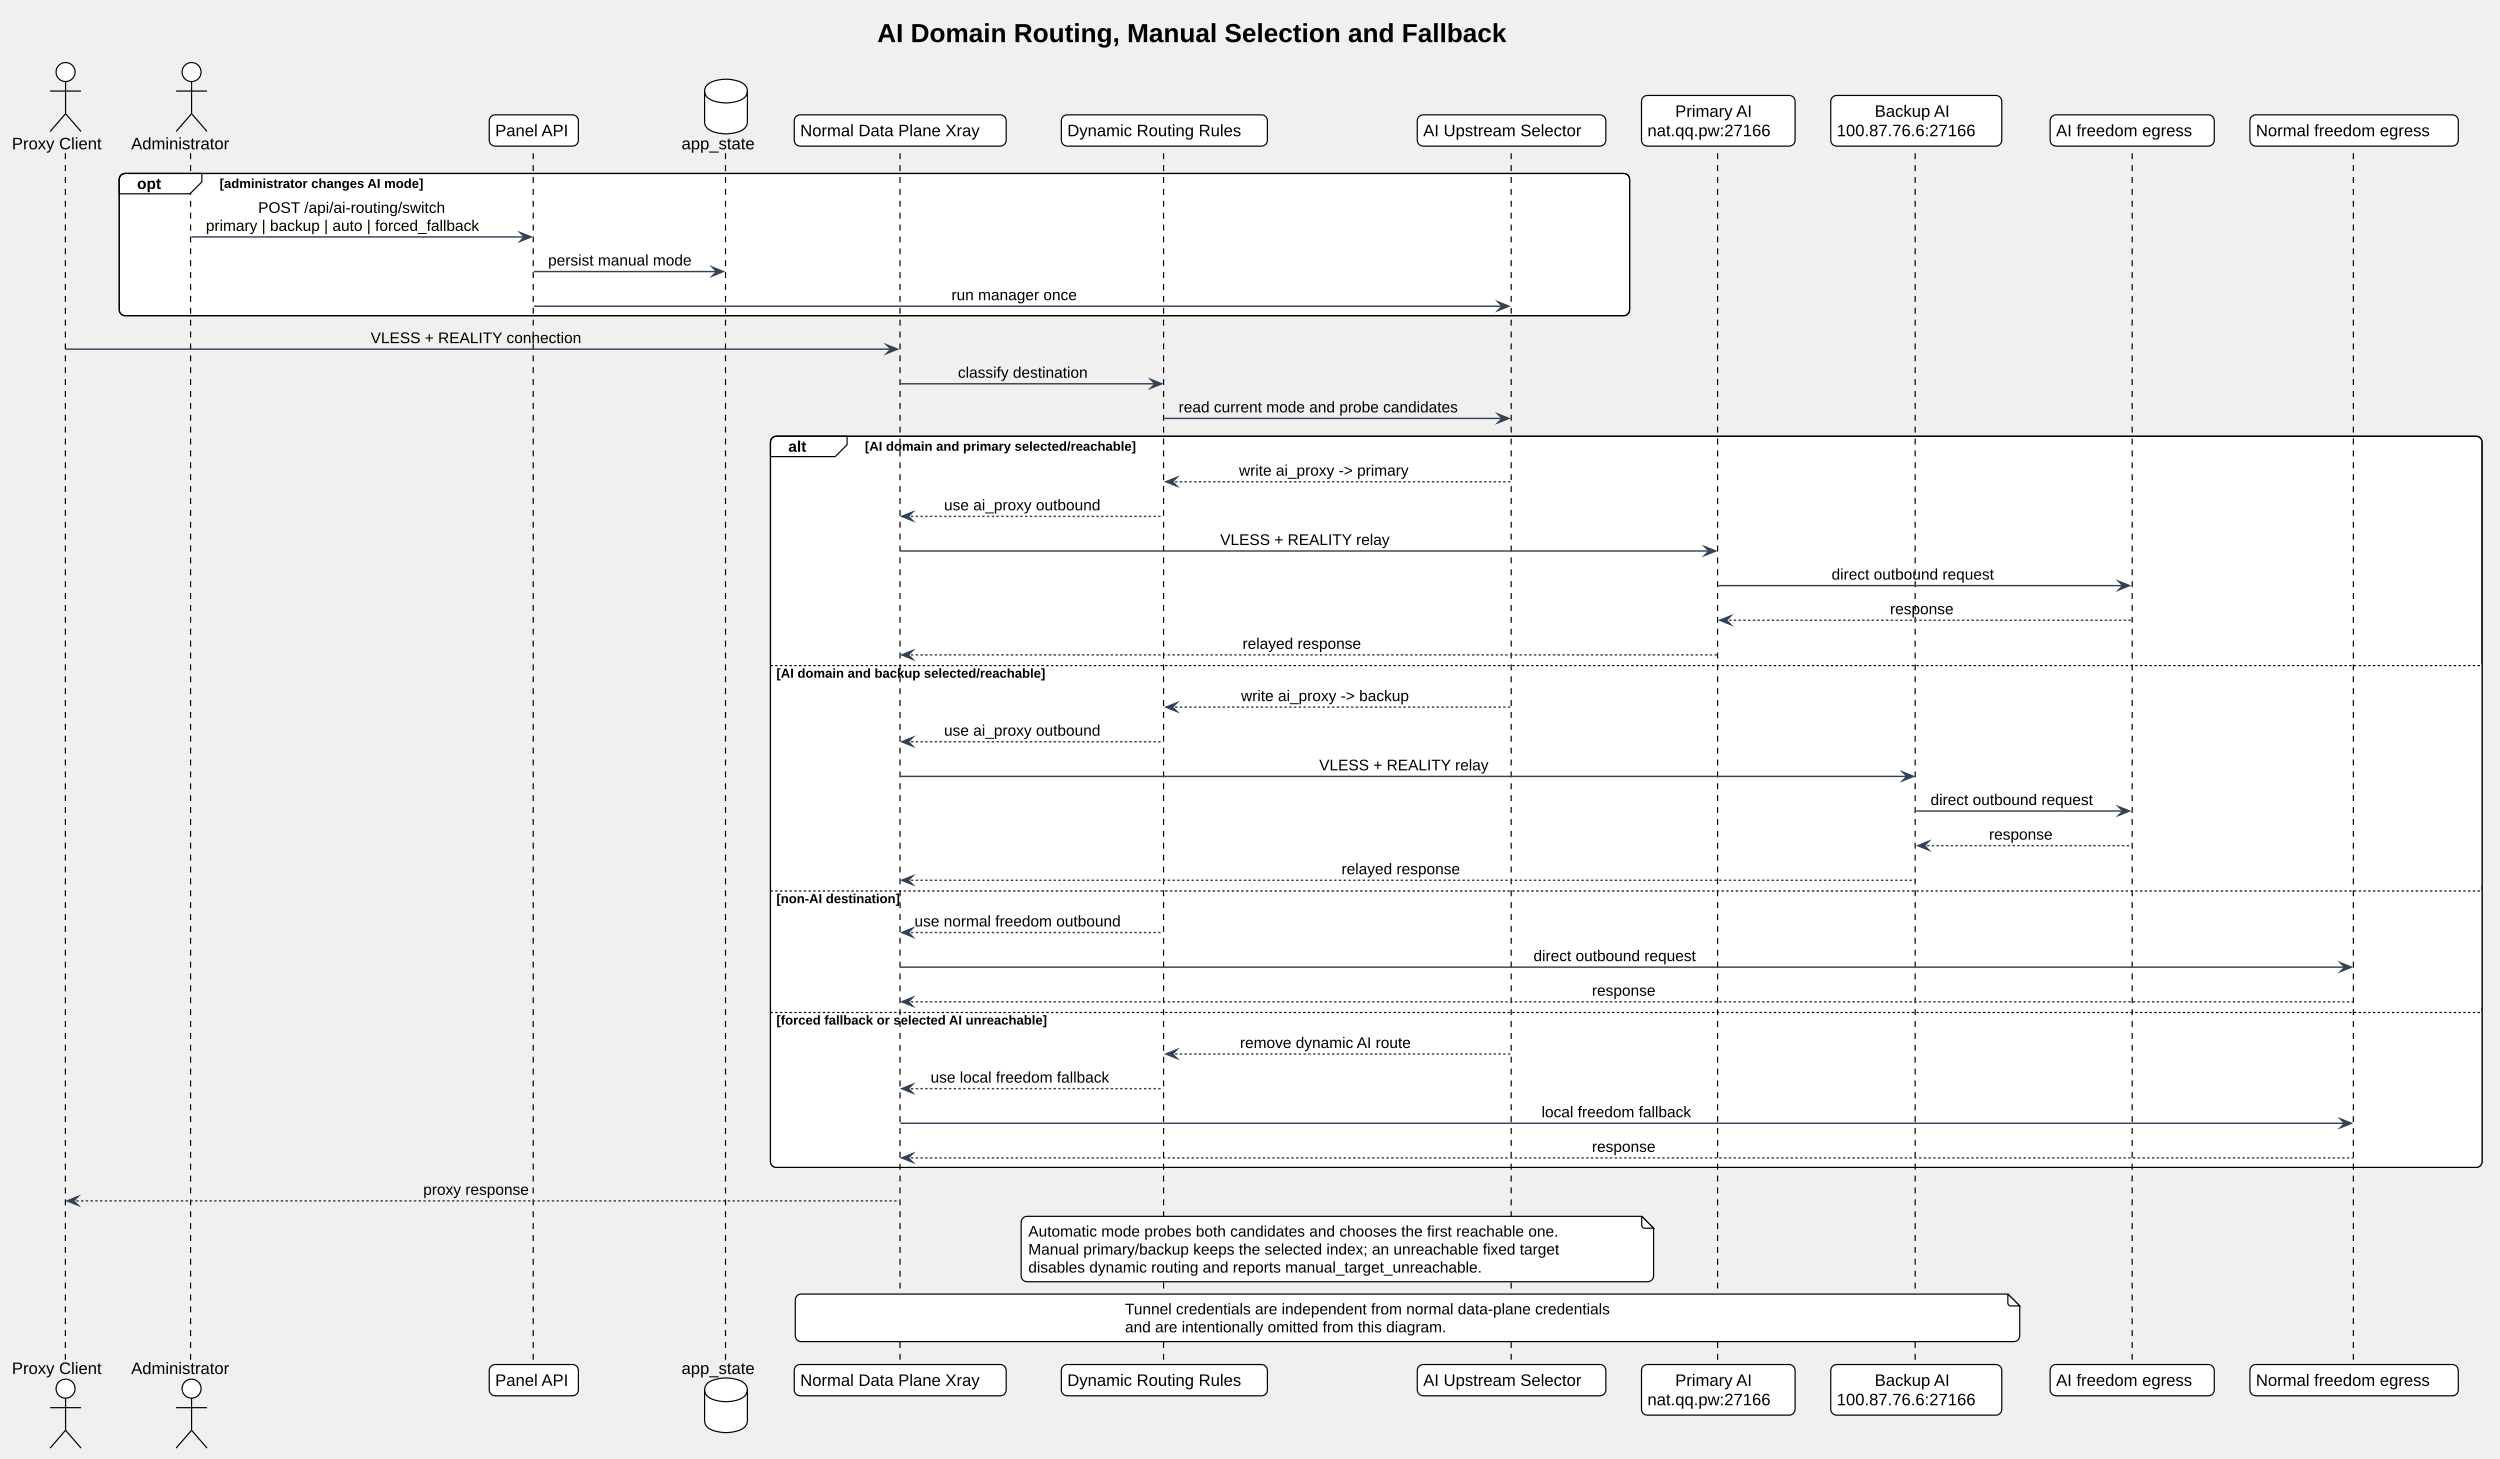
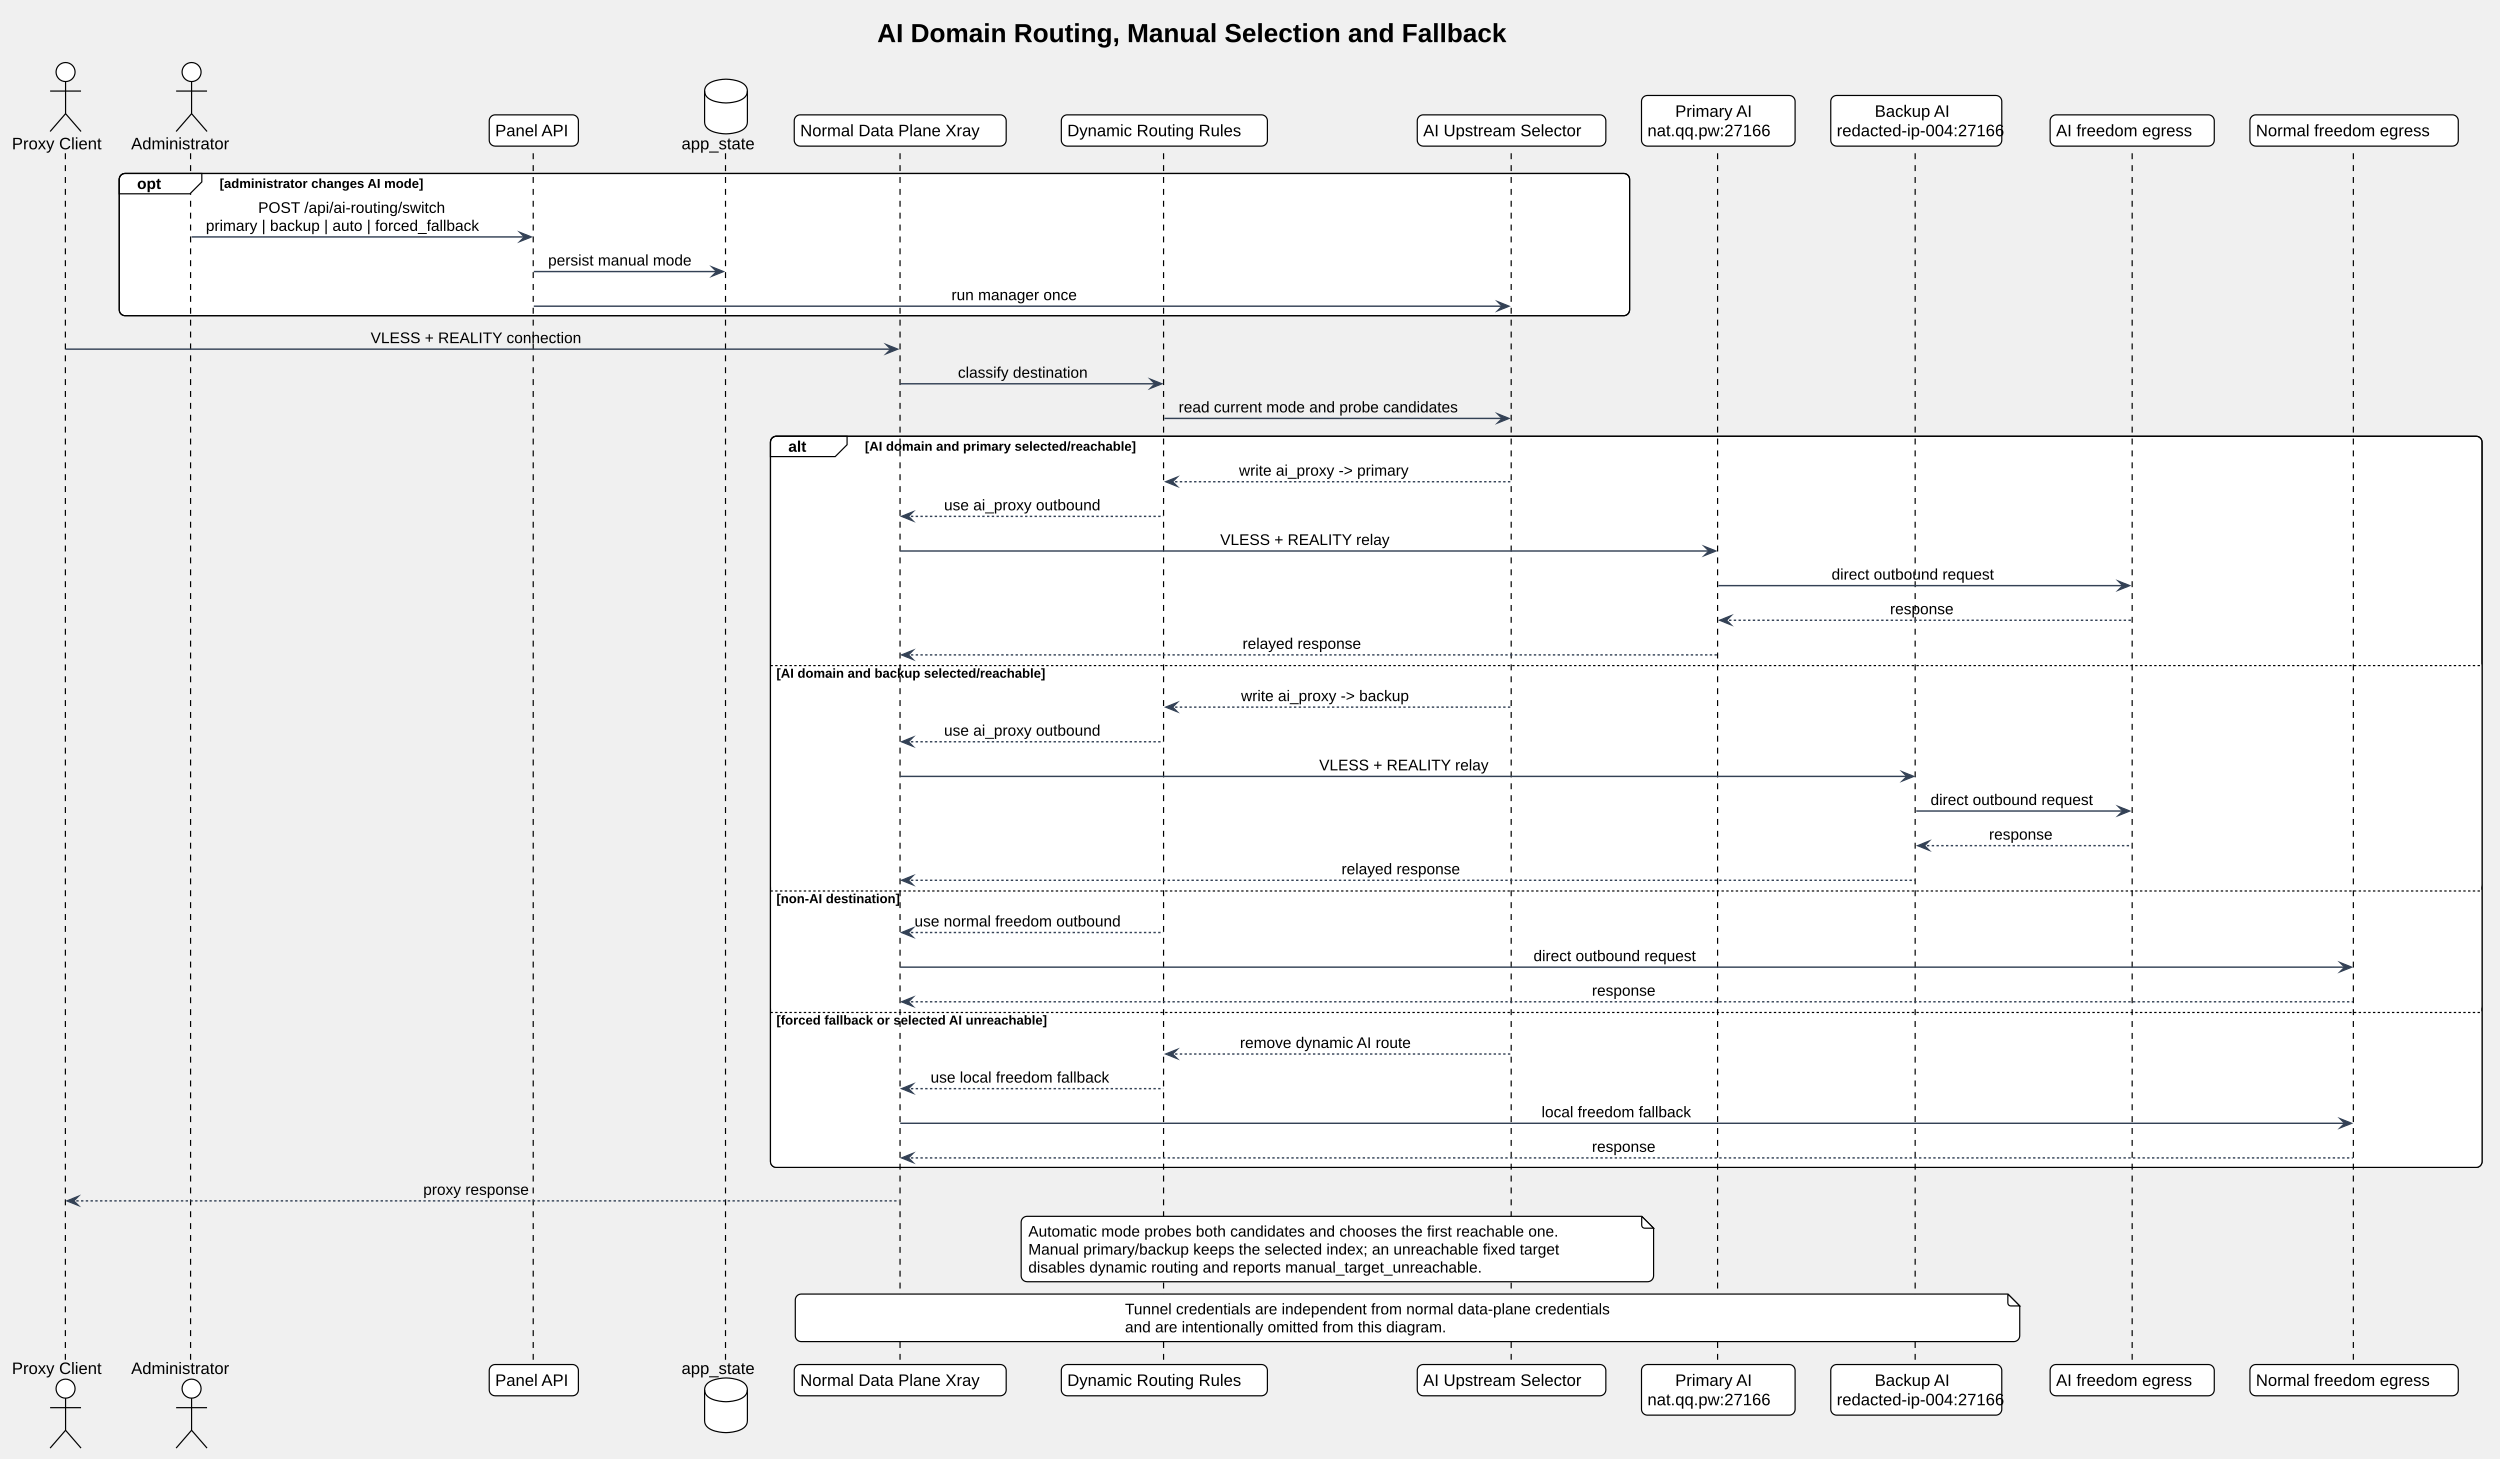
<svg xmlns="http://www.w3.org/2000/svg" contentStyleType="text/css" data-diagram-type="SEQUENCE" height="1227px" preserveAspectRatio="none" style="width:2103px;height:1227px;background:#FFFFFF;" version="1.1" viewBox="0 0 2103 1227" width="2103px" zoomAndPan="magnify">
  <defs />
  <g>
    <g class="title" data-source-line="11">
      <text fill="#000000" font-family="Arial" font-size="22" font-weight="700" lengthAdjust="spacing" textLength="626.087" x="737.908" y="35.421">AI Domain Routing, Manual Selection and Fallback</text>
    </g>
    <rect fill="#FFFFFF" height="119.664" rx="5" ry="5" style="stroke:#000000;stroke-width:1;" width="1270.517" x="100.314" y="145.906" />
    <rect fill="#FFFFFF" height="615.07" rx="5" ry="5" style="stroke:#000000;stroke-width:1;" width="1439.785" x="648.117" y="366.969" />
    <path d="M648.117,558.898 L2087.902,558.898 L2087.902,743.5 A5,5 0 0 1 2082.902,748.5 L653.117,748.5 A5,5 0 0 1 648.117,743.5 L648.117,558.898" fill="#FFFFFF" style="stroke:none;stroke-width:1;" />
    <path d="M648.117,748.5 L2087.902,748.5 L2087.902,845.703 A5,5 0 0 1 2082.902,850.703 L653.117,850.703 A5,5 0 0 1 648.117,845.703 L648.117,748.5" fill="#FFFFFF" style="stroke:none;stroke-width:1;" />
    <path d="M648.117,850.703 L2087.902,850.703 L2087.902,977.039 A5,5 0 0 1 2082.902,982.039 L653.117,982.039 A5,5 0 0 1 648.117,977.039 L648.117,850.703" fill="#FFFFFF" style="stroke:none;stroke-width:1;" />
    <g class="participant-lifeline" data-entity-uid="part1" data-qualified-name="client" data-source-line="13" id="part1-lifeline">
      <g>
        <rect fill="#000000" fill-opacity="0" height="1014.93" width="8" x="51.157" y="128.906" />
        <line style="stroke:#000000;stroke-width:1;stroke-dasharray:5,5;" x1="55" x2="55" y1="128.906" y2="1143.836" />
      </g>
    </g>
    <g class="participant-lifeline" data-entity-uid="part2" data-qualified-name="admin" data-source-line="14" id="part2-lifeline">
      <g>
        <rect fill="#000000" fill-opacity="0" height="1014.93" width="8" x="157.156" y="128.906" />
        <line style="stroke:#000000;stroke-width:1;stroke-dasharray:5,5;" x1="160.315" x2="160.315" y1="128.906" y2="1143.836" />
      </g>
    </g>
    <g class="participant-lifeline" data-entity-uid="part3" data-qualified-name="panel" data-source-line="15" id="part3-lifeline">
      <g>
        <rect fill="#000000" fill-opacity="0" height="1014.93" width="8" x="445.041" y="128.906" />
        <line style="stroke:#000000;stroke-width:1;stroke-dasharray:5,5;" x1="448.543" x2="448.543" y1="128.906" y2="1143.836" />
      </g>
    </g>
    <g class="participant-lifeline" data-entity-uid="part4" data-qualified-name="state" data-source-line="16" id="part4-lifeline">
      <g>
        <rect fill="#000000" fill-opacity="0" height="1014.93" width="8" x="606.708" y="128.906" />
        <line style="stroke:#000000;stroke-width:1;stroke-dasharray:5,5;" x1="610.3" x2="610.3" y1="128.906" y2="1143.836" />
      </g>
    </g>
    <g class="participant-lifeline" data-entity-uid="part5" data-qualified-name="normal" data-source-line="17" id="part5-lifeline">
      <g>
        <rect fill="#000000" fill-opacity="0" height="1014.93" width="8" x="753.261" y="128.906" />
        <line style="stroke:#000000;stroke-width:1;stroke-dasharray:5,5;" x1="757.117" x2="757.117" y1="128.906" y2="1143.836" />
      </g>
    </g>
    <g class="participant-lifeline" data-entity-uid="part6" data-qualified-name="rules" data-source-line="18" id="part6-lifeline">
      <g>
        <rect fill="#000000" fill-opacity="0" height="1014.93" width="8" x="975.46" y="128.906" />
        <line style="stroke:#000000;stroke-width:1;stroke-dasharray:5,5;" x1="978.788" x2="978.788" y1="128.906" y2="1143.836" />
      </g>
    </g>
    <g class="participant-lifeline" data-entity-uid="part7" data-qualified-name="selector" data-source-line="19" id="part7-lifeline">
      <g>
        <rect fill="#000000" fill-opacity="0" height="1014.93" width="8" x="1267.522" y="128.906" />
        <line style="stroke:#000000;stroke-width:1;stroke-dasharray:5,5;" x1="1271.211" x2="1271.211" y1="128.906" y2="1143.836" />
      </g>
    </g>
    <g class="participant-lifeline" data-entity-uid="part8" data-qualified-name="primary" data-source-line="20" id="part8-lifeline">
      <g>
        <rect fill="#000000" fill-opacity="0" height="1014.93" width="8" x="1441.434" y="128.906" />
        <line style="stroke:#000000;stroke-width:1;stroke-dasharray:5,5;" x1="1444.832" x2="1444.832" y1="128.906" y2="1143.836" />
      </g>
    </g>
    <g class="participant-lifeline" data-entity-uid="part9" data-qualified-name="backup" data-source-line="21" id="part9-lifeline">
      <g>
        <rect fill="#000000" fill-opacity="0" height="1014.93" width="8" x="1607.967" y="128.906" />
        <line style="stroke:#000000;stroke-width:1;stroke-dasharray:5,5;" x1="1611.037" x2="1611.037" y1="128.906" y2="1143.836" />
      </g>
    </g>
    <g class="participant-lifeline" data-entity-uid="part10" data-qualified-name="egress" data-source-line="22" id="part10-lifeline">
      <g>
        <rect fill="#000000" fill-opacity="0" height="1014.93" width="8" x="1789.611" y="128.906" />
        <line style="stroke:#000000;stroke-width:1;stroke-dasharray:5,5;" x1="1793.579" x2="1793.579" y1="128.906" y2="1143.836" />
      </g>
    </g>
    <g class="participant-lifeline" data-entity-uid="part11" data-qualified-name="fallback" data-source-line="23" id="part11-lifeline">
      <g>
        <rect fill="#000000" fill-opacity="0" height="1014.93" width="8" x="1976.273" y="128.906" />
        <line style="stroke:#000000;stroke-width:1;stroke-dasharray:5,5;" x1="1979.644" x2="1979.644" y1="128.906" y2="1143.836" />
      </g>
    </g>
    <g class="participant participant-head" data-entity-uid="part1" data-qualified-name="client" data-source-line="13" id="part1-head">
      <text fill="#000000" font-family="Arial" font-size="14" lengthAdjust="spacing" textLength="84.314" x="10" y="125.605">Proxy Client</text>
      <ellipse cx="55.157" cy="60.609" fill="#FFFFFF" rx="8" ry="8" style="stroke:#000000;stroke-width:1;" />
      <path d="M55.157,68.609 L55.157,95.609 M42.157,76.609 L68.157,76.609 M55.157,95.609 L42.157,110.609 M55.157,95.609 L68.157,110.609" fill="none" style="stroke:#000000;stroke-width:1;" />
    </g>
    <g class="participant participant-tail" data-entity-uid="part1" data-qualified-name="client" data-source-line="13" id="part1-tail">
      <text fill="#000000" font-family="Arial" font-size="14" lengthAdjust="spacing" textLength="84.314" x="10" y="1155.831">Proxy Client</text>
      <ellipse cx="55.157" cy="1168.133" fill="#FFFFFF" rx="8" ry="8" style="stroke:#000000;stroke-width:1;" />
      <path d="M55.157,1176.133 L55.157,1203.133 M42.157,1184.133 L68.157,1184.133 M55.157,1203.133 L42.157,1218.133 M55.157,1203.133 L68.157,1218.133" fill="none" style="stroke:#000000;stroke-width:1;" />
    </g>
    <g class="participant participant-head" data-entity-uid="part2" data-qualified-name="admin" data-source-line="14" id="part2-head">
      <text fill="#000000" font-family="Arial" font-size="14" lengthAdjust="spacing" textLength="95.683" x="110.314" y="125.605">Administrator</text>
      <ellipse cx="161.156" cy="60.609" fill="#FFFFFF" rx="8" ry="8" style="stroke:#000000;stroke-width:1;" />
      <path d="M161.156,68.609 L161.156,95.609 M148.156,76.609 L174.156,76.609 M161.156,95.609 L148.156,110.609 M161.156,95.609 L174.156,110.609" fill="none" style="stroke:#000000;stroke-width:1;" />
    </g>
    <g class="participant participant-tail" data-entity-uid="part2" data-qualified-name="admin" data-source-line="14" id="part2-tail">
      <text fill="#000000" font-family="Arial" font-size="14" lengthAdjust="spacing" textLength="95.683" x="110.314" y="1155.831">Administrator</text>
      <ellipse cx="161.156" cy="1168.133" fill="#FFFFFF" rx="8" ry="8" style="stroke:#000000;stroke-width:1;" />
      <path d="M161.156,1176.133 L161.156,1203.133 M148.156,1184.133 L174.156,1184.133 M161.156,1203.133 L148.156,1218.133 M161.156,1203.133 L174.156,1218.133" fill="none" style="stroke:#000000;stroke-width:1;" />
    </g>
    <g class="participant participant-head" data-entity-uid="part3" data-qualified-name="panel" data-source-line="15" id="part3-head">
      <rect fill="#FFFFFF" height="26.297" rx="5" ry="5" style="stroke:#000000;stroke-width:1;" width="74.996" x="411.543" y="96.609" />
      <text fill="#000000" font-family="Arial" font-size="14" lengthAdjust="spacing" textLength="64.996" x="416.543" y="114.605">Panel API</text>
    </g>
    <g class="participant participant-tail" data-entity-uid="part3" data-qualified-name="panel" data-source-line="15" id="part3-tail">
      <rect fill="#FFFFFF" height="26.297" rx="5" ry="5" style="stroke:#000000;stroke-width:1;" width="74.996" x="411.543" y="1147.836" />
      <text fill="#000000" font-family="Arial" font-size="14" lengthAdjust="spacing" textLength="64.996" x="416.543" y="1165.831">Panel API</text>
    </g>
    <g class="participant participant-head" data-entity-uid="part4" data-qualified-name="state" data-source-line="16" id="part4-head">
      <text fill="#000000" font-family="Arial" font-size="14" lengthAdjust="spacing" textLength="68.817" x="573.3" y="125.605">app_state</text>
      <path d="M592.708,76.609 C592.708,66.609 610.708,66.609 610.708,66.609 C610.708,66.609 628.708,66.609 628.708,76.609 L628.708,102.609 C628.708,112.609 610.708,112.609 610.708,112.609 C610.708,112.609 592.708,112.609 592.708,102.609 L592.708,76.609" fill="#FFFFFF" style="stroke:#000000;stroke-width:1;" />
      <path d="M592.708,76.609 C592.708,86.609 610.708,86.609 610.708,86.609 C610.708,86.609 628.708,86.609 628.708,76.609" fill="none" style="stroke:#000000;stroke-width:1;" />
    </g>
    <g class="participant participant-tail" data-entity-uid="part4" data-qualified-name="state" data-source-line="16" id="part4-tail">
      <text fill="#000000" font-family="Arial" font-size="14" lengthAdjust="spacing" textLength="68.817" x="573.3" y="1155.831">app_state</text>
      <path d="M592.708,1169.133 C592.708,1159.133 610.708,1159.133 610.708,1159.133 C610.708,1159.133 628.708,1159.133 628.708,1169.133 L628.708,1195.133 C628.708,1205.133 610.708,1205.133 610.708,1205.133 C610.708,1205.133 592.708,1205.133 592.708,1195.133 L592.708,1169.133" fill="#FFFFFF" style="stroke:#000000;stroke-width:1;" />
      <path d="M592.708,1169.133 C592.708,1179.133 610.708,1179.133 610.708,1179.133 C610.708,1179.133 628.708,1179.133 628.708,1169.133" fill="none" style="stroke:#000000;stroke-width:1;" />
    </g>
    <g class="participant participant-head" data-entity-uid="part5" data-qualified-name="normal" data-source-line="17" id="part5-head">
      <rect fill="#FFFFFF" height="26.297" rx="5" ry="5" style="stroke:#000000;stroke-width:1;" width="178.287" x="668.117" y="96.609" />
      <text fill="#000000" font-family="Arial" font-size="14" lengthAdjust="spacing" textLength="168.287" x="673.117" y="114.605">Normal Data Plane Xray</text>
    </g>
    <g class="participant participant-tail" data-entity-uid="part5" data-qualified-name="normal" data-source-line="17" id="part5-tail">
      <rect fill="#FFFFFF" height="26.297" rx="5" ry="5" style="stroke:#000000;stroke-width:1;" width="178.287" x="668.117" y="1147.836" />
      <text fill="#000000" font-family="Arial" font-size="14" lengthAdjust="spacing" textLength="168.287" x="673.117" y="1165.831">Normal Data Plane Xray</text>
    </g>
    <g class="participant participant-head" data-entity-uid="part6" data-qualified-name="rules" data-source-line="18" id="part6-head">
      <rect fill="#FFFFFF" height="26.297" rx="5" ry="5" style="stroke:#000000;stroke-width:1;" width="173.345" x="892.788" y="96.609" />
      <text fill="#000000" font-family="Arial" font-size="14" lengthAdjust="spacing" textLength="163.345" x="897.788" y="114.605">Dynamic Routing Rules</text>
    </g>
    <g class="participant participant-tail" data-entity-uid="part6" data-qualified-name="rules" data-source-line="18" id="part6-tail">
      <rect fill="#FFFFFF" height="26.297" rx="5" ry="5" style="stroke:#000000;stroke-width:1;" width="173.345" x="892.788" y="1147.836" />
      <text fill="#000000" font-family="Arial" font-size="14" lengthAdjust="spacing" textLength="163.345" x="897.788" y="1165.831">Dynamic Routing Rules</text>
    </g>
    <g class="participant participant-head" data-entity-uid="part7" data-qualified-name="selector" data-source-line="19" id="part7-head">
      <rect fill="#FFFFFF" height="26.297" rx="5" ry="5" style="stroke:#000000;stroke-width:1;" width="158.62" x="1192.211" y="96.609" />
      <text fill="#000000" font-family="Arial" font-size="14" lengthAdjust="spacing" textLength="148.62" x="1197.211" y="114.605">AI Upstream Selector</text>
    </g>
    <g class="participant participant-tail" data-entity-uid="part7" data-qualified-name="selector" data-source-line="19" id="part7-tail">
      <rect fill="#FFFFFF" height="26.297" rx="5" ry="5" style="stroke:#000000;stroke-width:1;" width="158.62" x="1192.211" y="1147.836" />
      <text fill="#000000" font-family="Arial" font-size="14" lengthAdjust="spacing" textLength="148.62" x="1197.211" y="1165.831">AI Upstream Selector</text>
    </g>
    <g class="participant participant-head" data-entity-uid="part8" data-qualified-name="primary" data-source-line="20" id="part8-head">
      <rect fill="#FFFFFF" height="42.594" rx="5" ry="5" style="stroke:#000000;stroke-width:1;" width="129.205" x="1380.832" y="80.312" />
      <text fill="#000000" font-family="Arial" font-size="14" lengthAdjust="spacing" textLength="72.502" x="1409.183" y="98.308">Primary AI</text>
      <text fill="#000000" font-family="Arial" font-size="14" lengthAdjust="spacing" textLength="119.205" x="1385.832" y="114.605">nat.qq.pw:27166</text>
    </g>
    <g class="participant participant-tail" data-entity-uid="part8" data-qualified-name="primary" data-source-line="20" id="part8-tail">
      <rect fill="#FFFFFF" height="42.594" rx="5" ry="5" style="stroke:#000000;stroke-width:1;" width="129.205" x="1380.832" y="1147.836" />
      <text fill="#000000" font-family="Arial" font-size="14" lengthAdjust="spacing" textLength="72.502" x="1409.183" y="1165.831">Primary AI</text>
      <text fill="#000000" font-family="Arial" font-size="14" lengthAdjust="spacing" textLength="119.205" x="1385.832" y="1182.128">nat.qq.pw:27166</text>
    </g>
    <g class="participant participant-head" data-entity-uid="part9" data-qualified-name="backup" data-source-line="21" id="part9-head">
      <rect fill="#FFFFFF" height="42.594" rx="5" ry="5" style="stroke:#000000;stroke-width:1;" width="143.861" x="1540.037" y="80.312" />
      <text fill="#000000" font-family="Arial" font-size="14" lengthAdjust="spacing" textLength="69.904" x="1577.015" y="98.308">Backup AI</text>
-       <text fill="#000000" font-family="Arial" font-size="14" lengthAdjust="spacing" textLength="133.861" x="1545.037" y="114.605">100.87.76.6:27166</text>
+       <text fill="#000000" font-family="Arial" font-size="14" lengthAdjust="spacing" textLength="133.861" x="1545.037" y="114.605">redacted-ip-004:27166</text>
    </g>
    <g class="participant participant-tail" data-entity-uid="part9" data-qualified-name="backup" data-source-line="21" id="part9-tail">
      <rect fill="#FFFFFF" height="42.594" rx="5" ry="5" style="stroke:#000000;stroke-width:1;" width="143.861" x="1540.037" y="1147.836" />
      <text fill="#000000" font-family="Arial" font-size="14" lengthAdjust="spacing" textLength="69.904" x="1577.015" y="1165.831">Backup AI</text>
-       <text fill="#000000" font-family="Arial" font-size="14" lengthAdjust="spacing" textLength="133.861" x="1545.037" y="1182.128">100.87.76.6:27166</text>
+       <text fill="#000000" font-family="Arial" font-size="14" lengthAdjust="spacing" textLength="133.861" x="1545.037" y="1182.128">redacted-ip-004:27166</text>
    </g>
    <g class="participant participant-head" data-entity-uid="part10" data-qualified-name="egress" data-source-line="22" id="part10-head">
      <rect fill="#FFFFFF" height="26.297" rx="5" ry="5" style="stroke:#000000;stroke-width:1;" width="138.065" x="1724.579" y="96.609" />
      <text fill="#000000" font-family="Arial" font-size="14" lengthAdjust="spacing" textLength="128.065" x="1729.579" y="114.605">AI freedom egress</text>
    </g>
    <g class="participant participant-tail" data-entity-uid="part10" data-qualified-name="egress" data-source-line="22" id="part10-tail">
      <rect fill="#FFFFFF" height="26.297" rx="5" ry="5" style="stroke:#000000;stroke-width:1;" width="138.065" x="1724.579" y="1147.836" />
      <text fill="#000000" font-family="Arial" font-size="14" lengthAdjust="spacing" textLength="128.065" x="1729.579" y="1165.831">AI freedom egress</text>
    </g>
    <g class="participant participant-head" data-entity-uid="part11" data-qualified-name="fallback" data-source-line="23" id="part11-head">
      <rect fill="#FFFFFF" height="26.297" rx="5" ry="5" style="stroke:#000000;stroke-width:1;" width="175.259" x="1892.644" y="96.609" />
      <text fill="#000000" font-family="Arial" font-size="14" lengthAdjust="spacing" textLength="165.259" x="1897.644" y="114.605">Normal freedom egress</text>
    </g>
    <g class="participant participant-tail" data-entity-uid="part11" data-qualified-name="fallback" data-source-line="23" id="part11-tail">
      <rect fill="#FFFFFF" height="26.297" rx="5" ry="5" style="stroke:#000000;stroke-width:1;" width="175.259" x="1892.644" y="1147.836" />
      <text fill="#000000" font-family="Arial" font-size="14" lengthAdjust="spacing" textLength="165.259" x="1897.644" y="1165.831">Normal freedom egress</text>
    </g>
    <path d="M105.314,145.906 L169.766,145.906 L169.766,153.039 L159.766,163.039 L100.314,163.039 L100.314,150.906 A5,5 0 0 1 105.314,145.906" fill="#FFFFFF" style="stroke:#000000;stroke-width:1;" />
    <rect fill="none" height="119.664" rx="5" ry="5" style="stroke:#000000;stroke-width:1;" width="1270.517" x="100.314" y="145.906" />
    <text fill="#000000" font-family="Arial" font-size="13" font-weight="700" lengthAdjust="spacing" textLength="24.451" x="115.314" y="158.973">opt</text>
    <text fill="#000000" font-family="Arial" font-size="11" font-weight="700" lengthAdjust="spacing" textLength="205.015" x="184.766" y="158.117">[administrator changes AI mode]</text>
    <g class="message" data-entity-1="part2" data-entity-2="part3" data-source-line="26" id="msg1">
      <polygon fill="#334155" points="437.041,195.305,447.041,199.305,437.041,203.305,441.041,199.305" style="stroke:#334155;stroke-width:1;stroke-linejoin:miter;stroke-miterlimit:10;" />
      <line style="stroke:#334155;stroke-width:1.2;" x1="161.156" x2="443.041" y1="199.305" y2="199.305" />
      <text fill="#000000" font-family="Arial" font-size="13" lengthAdjust="spacing" textLength="175.875" x="217.161" y="179.106">POST /api/ai-routing/switch</text>
      <text fill="#000000" font-family="Arial" font-size="13" lengthAdjust="spacing" textLength="263.885" x="173.156" y="194.239">primary | backup | auto | forced_fallback</text>
    </g>
    <g class="message" data-entity-1="part3" data-entity-2="part4" data-source-line="27" id="msg2">
      <polygon fill="#334155" points="598.708,224.438,608.708,228.438,598.708,232.438,602.708,228.438" style="stroke:#334155;stroke-width:1;stroke-linejoin:miter;stroke-miterlimit:10;" />
      <line style="stroke:#334155;stroke-width:1.2;" x1="449.041" x2="604.708" y1="228.438" y2="228.438" />
      <text fill="#000000" font-family="Arial" font-size="13" lengthAdjust="spacing" textLength="137.668" x="461.041" y="223.372">persist manual mode</text>
    </g>
    <g class="message" data-entity-1="part3" data-entity-2="part7" data-source-line="28" id="msg3">
      <polygon fill="#334155" points="1259.522,253.57,1269.522,257.57,1259.522,261.57,1263.522,257.57" style="stroke:#334155;stroke-width:1;stroke-linejoin:miter;stroke-miterlimit:10;" />
      <line style="stroke:#334155;stroke-width:1.2;" x1="449.041" x2="1265.522" y1="257.57" y2="257.57" />
      <text fill="#000000" font-family="Arial" font-size="13" lengthAdjust="spacing" textLength="119.856" x="800.353" y="252.504">run manager once</text>
    </g>
    <g class="message" data-entity-1="part1" data-entity-2="part5" data-source-line="31" id="msg4">
      <polygon fill="#334155" points="745.261,289.703,755.261,293.703,745.261,297.703,749.261,293.703" style="stroke:#334155;stroke-width:1;stroke-linejoin:miter;stroke-miterlimit:10;" />
      <line style="stroke:#334155;stroke-width:1.2;" x1="55.157" x2="751.261" y1="293.703" y2="293.703" />
      <text fill="#000000" font-family="Arial" font-size="13" lengthAdjust="spacing" textLength="188.868" x="311.775" y="288.637">VLESS + REALITY connection</text>
    </g>
    <g class="message" data-entity-1="part5" data-entity-2="part6" data-source-line="32" id="msg5">
      <polygon fill="#334155" points="967.46,318.836,977.46,322.836,967.46,326.836,971.46,322.836" style="stroke:#334155;stroke-width:1;stroke-linejoin:miter;stroke-miterlimit:10;" />
      <line style="stroke:#334155;stroke-width:1.2;" x1="757.261" x2="973.46" y1="322.836" y2="322.836" />
      <text fill="#000000" font-family="Arial" font-size="13" lengthAdjust="spacing" textLength="125.125" x="805.798" y="317.77">classify destination</text>
    </g>
    <g class="message" data-entity-1="part6" data-entity-2="part7" data-source-line="33" id="msg6">
      <polygon fill="#334155" points="1259.522,347.969,1269.522,351.969,1259.522,355.969,1263.522,351.969" style="stroke:#334155;stroke-width:1;stroke-linejoin:miter;stroke-miterlimit:10;" />
      <line style="stroke:#334155;stroke-width:1.2;" x1="979.46" x2="1265.522" y1="351.969" y2="351.969" />
      <text fill="#000000" font-family="Arial" font-size="13" lengthAdjust="spacing" textLength="268.062" x="991.46" y="346.903">read current mode and probe candidates</text>
    </g>
    <path d="M653.117,366.969 L712.56,366.969 L712.56,374.102 L702.56,384.102 L648.117,384.102 L648.117,371.969 A5,5 0 0 1 653.117,366.969" fill="#FFFFFF" style="stroke:#000000;stroke-width:1;" />
    <rect fill="none" height="615.07" rx="5" ry="5" style="stroke:#000000;stroke-width:1;" width="1439.785" x="648.117" y="366.969" />
    <text fill="#000000" font-family="Arial" font-size="13" font-weight="700" lengthAdjust="spacing" textLength="19.443" x="663.117" y="380.036">alt</text>
    <text fill="#000000" font-family="Arial" font-size="11" font-weight="700" lengthAdjust="spacing" textLength="273.131" x="727.56" y="379.179">[AI domain and primary selected/reachable]</text>
    <g class="message" data-entity-1="part7" data-entity-2="part6" data-source-line="36" id="msg7">
      <polygon fill="#334155" points="990.46,401.234,980.46,405.234,990.46,409.234,986.46,405.234" style="stroke:#334155;stroke-width:1;stroke-linejoin:miter;stroke-miterlimit:10;" />
      <line style="stroke:#334155;stroke-width:1.2;stroke-dasharray:2,2;" x1="984.46" x2="1270.522" y1="405.234" y2="405.234" />
      <text fill="#000000" font-family="Arial" font-size="13" lengthAdjust="spacing" textLength="166.556" x="1042.213" y="400.168">write ai_proxy -&gt; primary</text>
    </g>
    <g class="message" data-entity-1="part6" data-entity-2="part5" data-source-line="37" id="msg8">
      <polygon fill="#334155" points="768.261,430.367,758.261,434.367,768.261,438.367,764.261,434.367" style="stroke:#334155;stroke-width:1;stroke-linejoin:miter;stroke-miterlimit:10;" />
      <line style="stroke:#334155;stroke-width:1.2;stroke-dasharray:2,2;" x1="762.261" x2="978.46" y1="434.367" y2="434.367" />
      <text fill="#000000" font-family="Arial" font-size="13" lengthAdjust="spacing" textLength="148.516" x="794.102" y="429.301">use ai_proxy outbound</text>
    </g>
    <g class="message" data-entity-1="part5" data-entity-2="part8" data-source-line="38" id="msg9">
      <polygon fill="#334155" points="1433.434,459.5,1443.434,463.5,1433.434,467.5,1437.434,463.5" style="stroke:#334155;stroke-width:1;stroke-linejoin:miter;stroke-miterlimit:10;" />
      <line style="stroke:#334155;stroke-width:1.2;" x1="757.261" x2="1439.434" y1="463.5" y2="463.5" />
      <text fill="#000000" font-family="Arial" font-size="13" lengthAdjust="spacing" textLength="149.856" x="1026.42" y="458.434">VLESS + REALITY relay</text>
    </g>
    <g class="message" data-entity-1="part8" data-entity-2="part10" data-source-line="39" id="msg10">
      <polygon fill="#334155" points="1781.611,488.633,1791.611,492.633,1781.611,496.633,1785.611,492.633" style="stroke:#334155;stroke-width:1;stroke-linejoin:miter;stroke-miterlimit:10;" />
      <line style="stroke:#334155;stroke-width:1.2;" x1="1445.434" x2="1787.611" y1="492.633" y2="492.633" />
      <text fill="#000000" font-family="Arial" font-size="13" lengthAdjust="spacing" textLength="157.644" x="1540.701" y="487.567">direct outbound request</text>
    </g>
    <g class="message" data-entity-1="part10" data-entity-2="part8" data-source-line="40" id="msg11">
      <polygon fill="#334155" points="1456.434,517.766,1446.434,521.766,1456.434,525.766,1452.434,521.766" style="stroke:#334155;stroke-width:1;stroke-linejoin:miter;stroke-miterlimit:10;" />
      <line style="stroke:#334155;stroke-width:1.2;stroke-dasharray:2,2;" x1="1450.434" x2="1792.611" y1="521.766" y2="521.766" />
      <text fill="#000000" font-family="Arial" font-size="13" lengthAdjust="spacing" textLength="59.331" x="1589.857" y="516.7">response</text>
    </g>
    <g class="message" data-entity-1="part8" data-entity-2="part5" data-source-line="41" id="msg12">
      <polygon fill="#334155" points="768.261,546.898,758.261,550.898,768.261,554.898,764.261,550.898" style="stroke:#334155;stroke-width:1;stroke-linejoin:miter;stroke-miterlimit:10;" />
      <line style="stroke:#334155;stroke-width:1.2;stroke-dasharray:2,2;" x1="762.261" x2="1444.434" y1="550.898" y2="550.898" />
      <text fill="#000000" font-family="Arial" font-size="13" lengthAdjust="spacing" textLength="112.328" x="1045.183" y="545.832">relayed response</text>
    </g>
    <line style="stroke:#000000;stroke-width:1;stroke-dasharray:2,2;" x1="648.117" x2="2087.902" y1="559.898" y2="559.898" />
    <text fill="#000000" font-family="Arial" font-size="11" font-weight="700" lengthAdjust="spacing" textLength="269.419" x="653.117" y="570.109">[AI domain and backup selected/reachable]</text>
    <g class="message" data-entity-1="part7" data-entity-2="part6" data-source-line="43" id="msg13">
      <polygon fill="#334155" points="990.46,590.836,980.46,594.836,990.46,598.836,986.46,594.836" style="stroke:#334155;stroke-width:1;stroke-linejoin:miter;stroke-miterlimit:10;" />
      <line style="stroke:#334155;stroke-width:1.2;stroke-dasharray:2,2;" x1="984.46" x2="1270.522" y1="594.836" y2="594.836" />
      <text fill="#000000" font-family="Arial" font-size="13" lengthAdjust="spacing" textLength="163.065" x="1043.958" y="589.77">write ai_proxy -&gt; backup</text>
    </g>
    <g class="message" data-entity-1="part6" data-entity-2="part5" data-source-line="44" id="msg14">
      <polygon fill="#334155" points="768.261,619.969,758.261,623.969,768.261,627.969,764.261,623.969" style="stroke:#334155;stroke-width:1;stroke-linejoin:miter;stroke-miterlimit:10;" />
      <line style="stroke:#334155;stroke-width:1.2;stroke-dasharray:2,2;" x1="762.261" x2="978.46" y1="623.969" y2="623.969" />
      <text fill="#000000" font-family="Arial" font-size="13" lengthAdjust="spacing" textLength="148.516" x="794.102" y="618.903">use ai_proxy outbound</text>
    </g>
    <g class="message" data-entity-1="part5" data-entity-2="part9" data-source-line="45" id="msg15">
      <polygon fill="#334155" points="1599.967,649.102,1609.967,653.102,1599.967,657.102,1603.967,653.102" style="stroke:#334155;stroke-width:1;stroke-linejoin:miter;stroke-miterlimit:10;" />
      <line style="stroke:#334155;stroke-width:1.2;" x1="757.261" x2="1605.967" y1="653.102" y2="653.102" />
      <text fill="#000000" font-family="Arial" font-size="13" lengthAdjust="spacing" textLength="149.856" x="1109.686" y="648.036">VLESS + REALITY relay</text>
    </g>
    <g class="message" data-entity-1="part9" data-entity-2="part10" data-source-line="46" id="msg16">
      <polygon fill="#334155" points="1781.611,678.234,1791.611,682.234,1781.611,686.234,1785.611,682.234" style="stroke:#334155;stroke-width:1;stroke-linejoin:miter;stroke-miterlimit:10;" />
      <line style="stroke:#334155;stroke-width:1.2;" x1="1611.967" x2="1787.611" y1="682.234" y2="682.234" />
      <text fill="#000000" font-family="Arial" font-size="13" lengthAdjust="spacing" textLength="157.644" x="1623.967" y="677.168">direct outbound request</text>
    </g>
    <g class="message" data-entity-1="part10" data-entity-2="part9" data-source-line="47" id="msg17">
      <polygon fill="#334155" points="1622.967,707.367,1612.967,711.367,1622.967,715.367,1618.967,711.367" style="stroke:#334155;stroke-width:1;stroke-linejoin:miter;stroke-miterlimit:10;" />
      <line style="stroke:#334155;stroke-width:1.2;stroke-dasharray:2,2;" x1="1616.967" x2="1792.611" y1="711.367" y2="711.367" />
      <text fill="#000000" font-family="Arial" font-size="13" lengthAdjust="spacing" textLength="59.331" x="1673.123" y="706.301">response</text>
    </g>
    <g class="message" data-entity-1="part9" data-entity-2="part5" data-source-line="48" id="msg18">
      <polygon fill="#334155" points="768.261,736.5,758.261,740.5,768.261,744.5,764.261,740.5" style="stroke:#334155;stroke-width:1;stroke-linejoin:miter;stroke-miterlimit:10;" />
      <line style="stroke:#334155;stroke-width:1.2;stroke-dasharray:2,2;" x1="762.261" x2="1610.967" y1="740.5" y2="740.5" />
      <text fill="#000000" font-family="Arial" font-size="13" lengthAdjust="spacing" textLength="112.328" x="1128.45" y="735.434">relayed response</text>
    </g>
    <line style="stroke:#000000;stroke-width:1;stroke-dasharray:2,2;" x1="648.117" x2="2087.902" y1="749.5" y2="749.5" />
    <text fill="#000000" font-family="Arial" font-size="11" font-weight="700" lengthAdjust="spacing" textLength="124.856" x="653.117" y="759.71">[non-AI destination]</text>
    <g class="message" data-entity-1="part6" data-entity-2="part5" data-source-line="50" id="msg19">
      <polygon fill="#334155" points="768.261,780.438,758.261,784.438,768.261,788.438,764.261,784.438" style="stroke:#334155;stroke-width:1;stroke-linejoin:miter;stroke-miterlimit:10;" />
      <line style="stroke:#334155;stroke-width:1.2;stroke-dasharray:2,2;" x1="762.261" x2="978.46" y1="784.438" y2="784.438" />
      <text fill="#000000" font-family="Arial" font-size="13" lengthAdjust="spacing" textLength="198.199" x="769.261" y="779.372">use normal freedom outbound</text>
    </g>
    <g class="message" data-entity-1="part5" data-entity-2="part11" data-source-line="51" id="msg20">
      <polygon fill="#334155" points="1968.273,809.57,1978.273,813.57,1968.273,817.57,1972.273,813.57" style="stroke:#334155;stroke-width:1;stroke-linejoin:miter;stroke-miterlimit:10;" />
      <line style="stroke:#334155;stroke-width:1.2;" x1="757.261" x2="1974.273" y1="813.57" y2="813.57" />
      <text fill="#000000" font-family="Arial" font-size="13" lengthAdjust="spacing" textLength="157.644" x="1289.945" y="808.504">direct outbound request</text>
    </g>
    <g class="message" data-entity-1="part11" data-entity-2="part5" data-source-line="52" id="msg21">
      <polygon fill="#334155" points="768.261,838.703,758.261,842.703,768.261,846.703,764.261,842.703" style="stroke:#334155;stroke-width:1;stroke-linejoin:miter;stroke-miterlimit:10;" />
      <line style="stroke:#334155;stroke-width:1.2;stroke-dasharray:2,2;" x1="762.261" x2="1979.273" y1="842.703" y2="842.703" />
      <text fill="#000000" font-family="Arial" font-size="13" lengthAdjust="spacing" textLength="59.331" x="1339.101" y="837.637">response</text>
    </g>
    <line style="stroke:#000000;stroke-width:1;stroke-dasharray:2,2;" x1="648.117" x2="2087.902" y1="851.703" y2="851.703" />
    <text fill="#000000" font-family="Arial" font-size="11" font-weight="700" lengthAdjust="spacing" textLength="272.497" x="653.117" y="861.914">[forced fallback or selected AI unreachable]</text>
    <g class="message" data-entity-1="part7" data-entity-2="part6" data-source-line="54" id="msg22">
      <polygon fill="#334155" points="990.46,882.641,980.46,886.641,990.46,890.641,986.46,886.641" style="stroke:#334155;stroke-width:1;stroke-linejoin:miter;stroke-miterlimit:10;" />
      <line style="stroke:#334155;stroke-width:1.2;stroke-dasharray:2,2;" x1="984.46" x2="1270.522" y1="886.641" y2="886.641" />
      <text fill="#000000" font-family="Arial" font-size="13" lengthAdjust="spacing" textLength="164.982" x="1043" y="881.575">remove dynamic AI route</text>
    </g>
    <g class="message" data-entity-1="part6" data-entity-2="part5" data-source-line="55" id="msg23">
      <polygon fill="#334155" points="768.261,911.773,758.261,915.773,768.261,919.773,764.261,915.773" style="stroke:#334155;stroke-width:1;stroke-linejoin:miter;stroke-miterlimit:10;" />
      <line style="stroke:#334155;stroke-width:1.2;stroke-dasharray:2,2;" x1="762.261" x2="978.46" y1="915.773" y2="915.773" />
      <text fill="#000000" font-family="Arial" font-size="13" lengthAdjust="spacing" textLength="171.145" x="782.788" y="910.707">use local freedom fallback</text>
    </g>
    <g class="message" data-entity-1="part5" data-entity-2="part11" data-source-line="56" id="msg24">
      <polygon fill="#334155" points="1968.273,940.906,1978.273,944.906,1968.273,948.906,1972.273,944.906" style="stroke:#334155;stroke-width:1;stroke-linejoin:miter;stroke-miterlimit:10;" />
      <line style="stroke:#334155;stroke-width:1.2;" x1="757.261" x2="1974.273" y1="944.906" y2="944.906" />
      <text fill="#000000" font-family="Arial" font-size="13" lengthAdjust="spacing" textLength="144.003" x="1296.765" y="939.84">local freedom fallback</text>
    </g>
    <g class="message" data-entity-1="part11" data-entity-2="part5" data-source-line="57" id="msg25">
      <polygon fill="#334155" points="768.261,970.039,758.261,974.039,768.261,978.039,764.261,974.039" style="stroke:#334155;stroke-width:1;stroke-linejoin:miter;stroke-miterlimit:10;" />
      <line style="stroke:#334155;stroke-width:1.2;stroke-dasharray:2,2;" x1="762.261" x2="1979.273" y1="974.039" y2="974.039" />
      <text fill="#000000" font-family="Arial" font-size="13" lengthAdjust="spacing" textLength="59.331" x="1339.101" y="968.973">response</text>
    </g>
    <g class="message" data-entity-1="part5" data-entity-2="part1" data-source-line="60" id="msg26">
      <polygon fill="#334155" points="66.157,1006.172,56.157,1010.172,66.157,1014.172,62.157,1010.172" style="stroke:#334155;stroke-width:1;stroke-linejoin:miter;stroke-miterlimit:10;" />
      <line style="stroke:#334155;stroke-width:1.2;stroke-dasharray:2,2;" x1="60.157" x2="756.261" y1="1010.172" y2="1010.172" />
      <text fill="#000000" font-family="Arial" font-size="13" lengthAdjust="spacing" textLength="100.401" x="356.009" y="1005.106">proxy response</text>
    </g>
    <path d="M859,1028.172 L859,1073.172 A5,5 0 0 0 864,1078.172 L1386,1078.172 A5,5 0 0 0 1391,1073.172 L1391,1033.172 L1381,1023.172 L864,1023.172 A5,5 0 0 0 859,1028.172" fill="#FFFFFF" style="stroke:#000000;stroke-width:1;" />
    <path d="M1381,1023.172 L1381,1030.672 A2.5,2.5 0 0 0 1383.5,1033.172 L1391,1033.172 L1381,1023.172" fill="#FFFFFF" style="stroke:#000000;stroke-width:1;" />
    <text fill="#000000" font-family="Arial" font-size="13" lengthAdjust="spacing" textLength="507.159" x="865" y="1040.239">Automatic mode probes both candidates and chooses the first reachable one.</text>
    <text fill="#000000" font-family="Arial" font-size="13" lengthAdjust="spacing" textLength="511.101" x="865" y="1055.372">Manual primary/backup keeps the selected index; an unreachable fixed target</text>
    <text fill="#000000" font-family="Arial" font-size="13" lengthAdjust="spacing" textLength="434.008" x="865" y="1070.504">disables dynamic routing and reports manual_target_unreachable.</text>
    <path d="M669,1093.57 L669,1123.57 A5,5 0 0 0 674,1128.57 L1694,1128.57 A5,5 0 0 0 1699,1123.57 L1699,1098.57 L1689,1088.57 L674,1088.57 A5,5 0 0 0 669,1093.57" fill="#FFFFFF" style="stroke:#000000;stroke-width:1;" />
    <path d="M1689,1088.57 L1689,1096.07 A2.5,2.5 0 0 0 1691.5,1098.57 L1699,1098.57 L1689,1088.57" fill="#FFFFFF" style="stroke:#000000;stroke-width:1;" />
    <text fill="#000000" font-family="Arial" font-size="13" lengthAdjust="spacing" textLength="467.118" x="946.332" y="1105.637">Tunnel credentials are independent from normal data-plane credentials</text>
    <text fill="#000000" font-family="Arial" font-size="13" lengthAdjust="spacing" textLength="314.653" x="946.332" y="1120.77">and are intentionally omitted from this diagram.</text>
  </g>
</svg>
